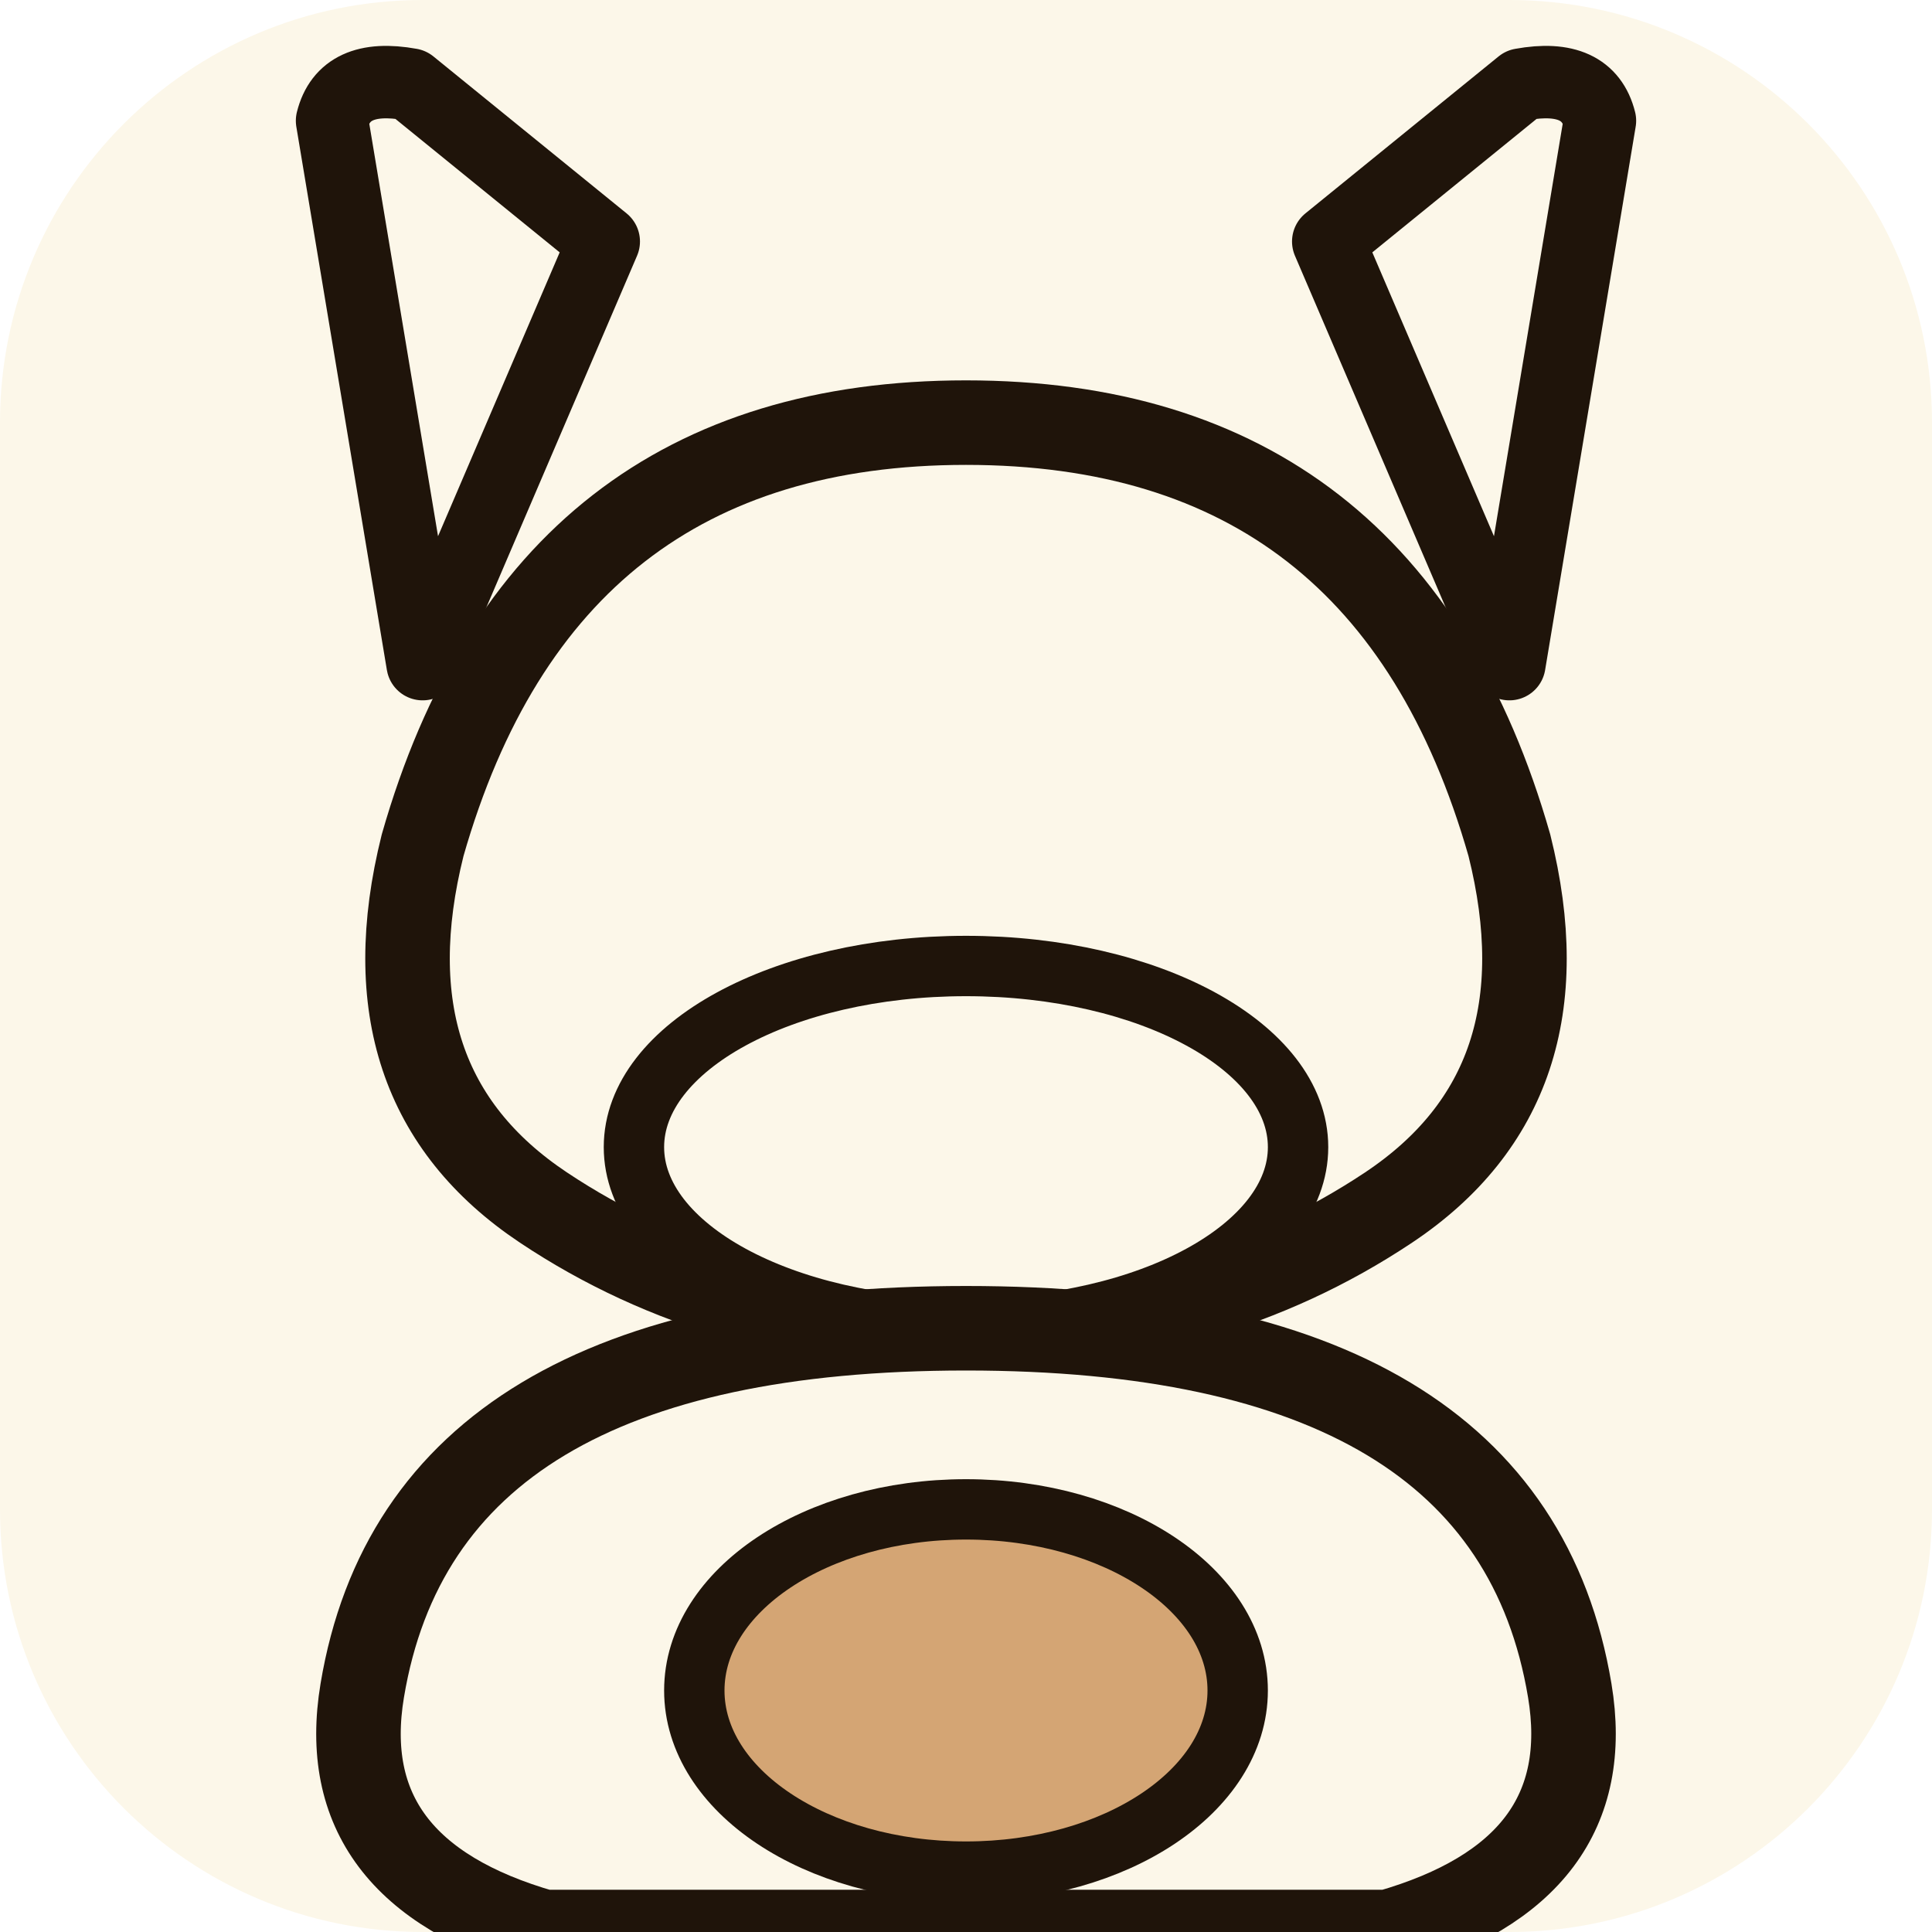
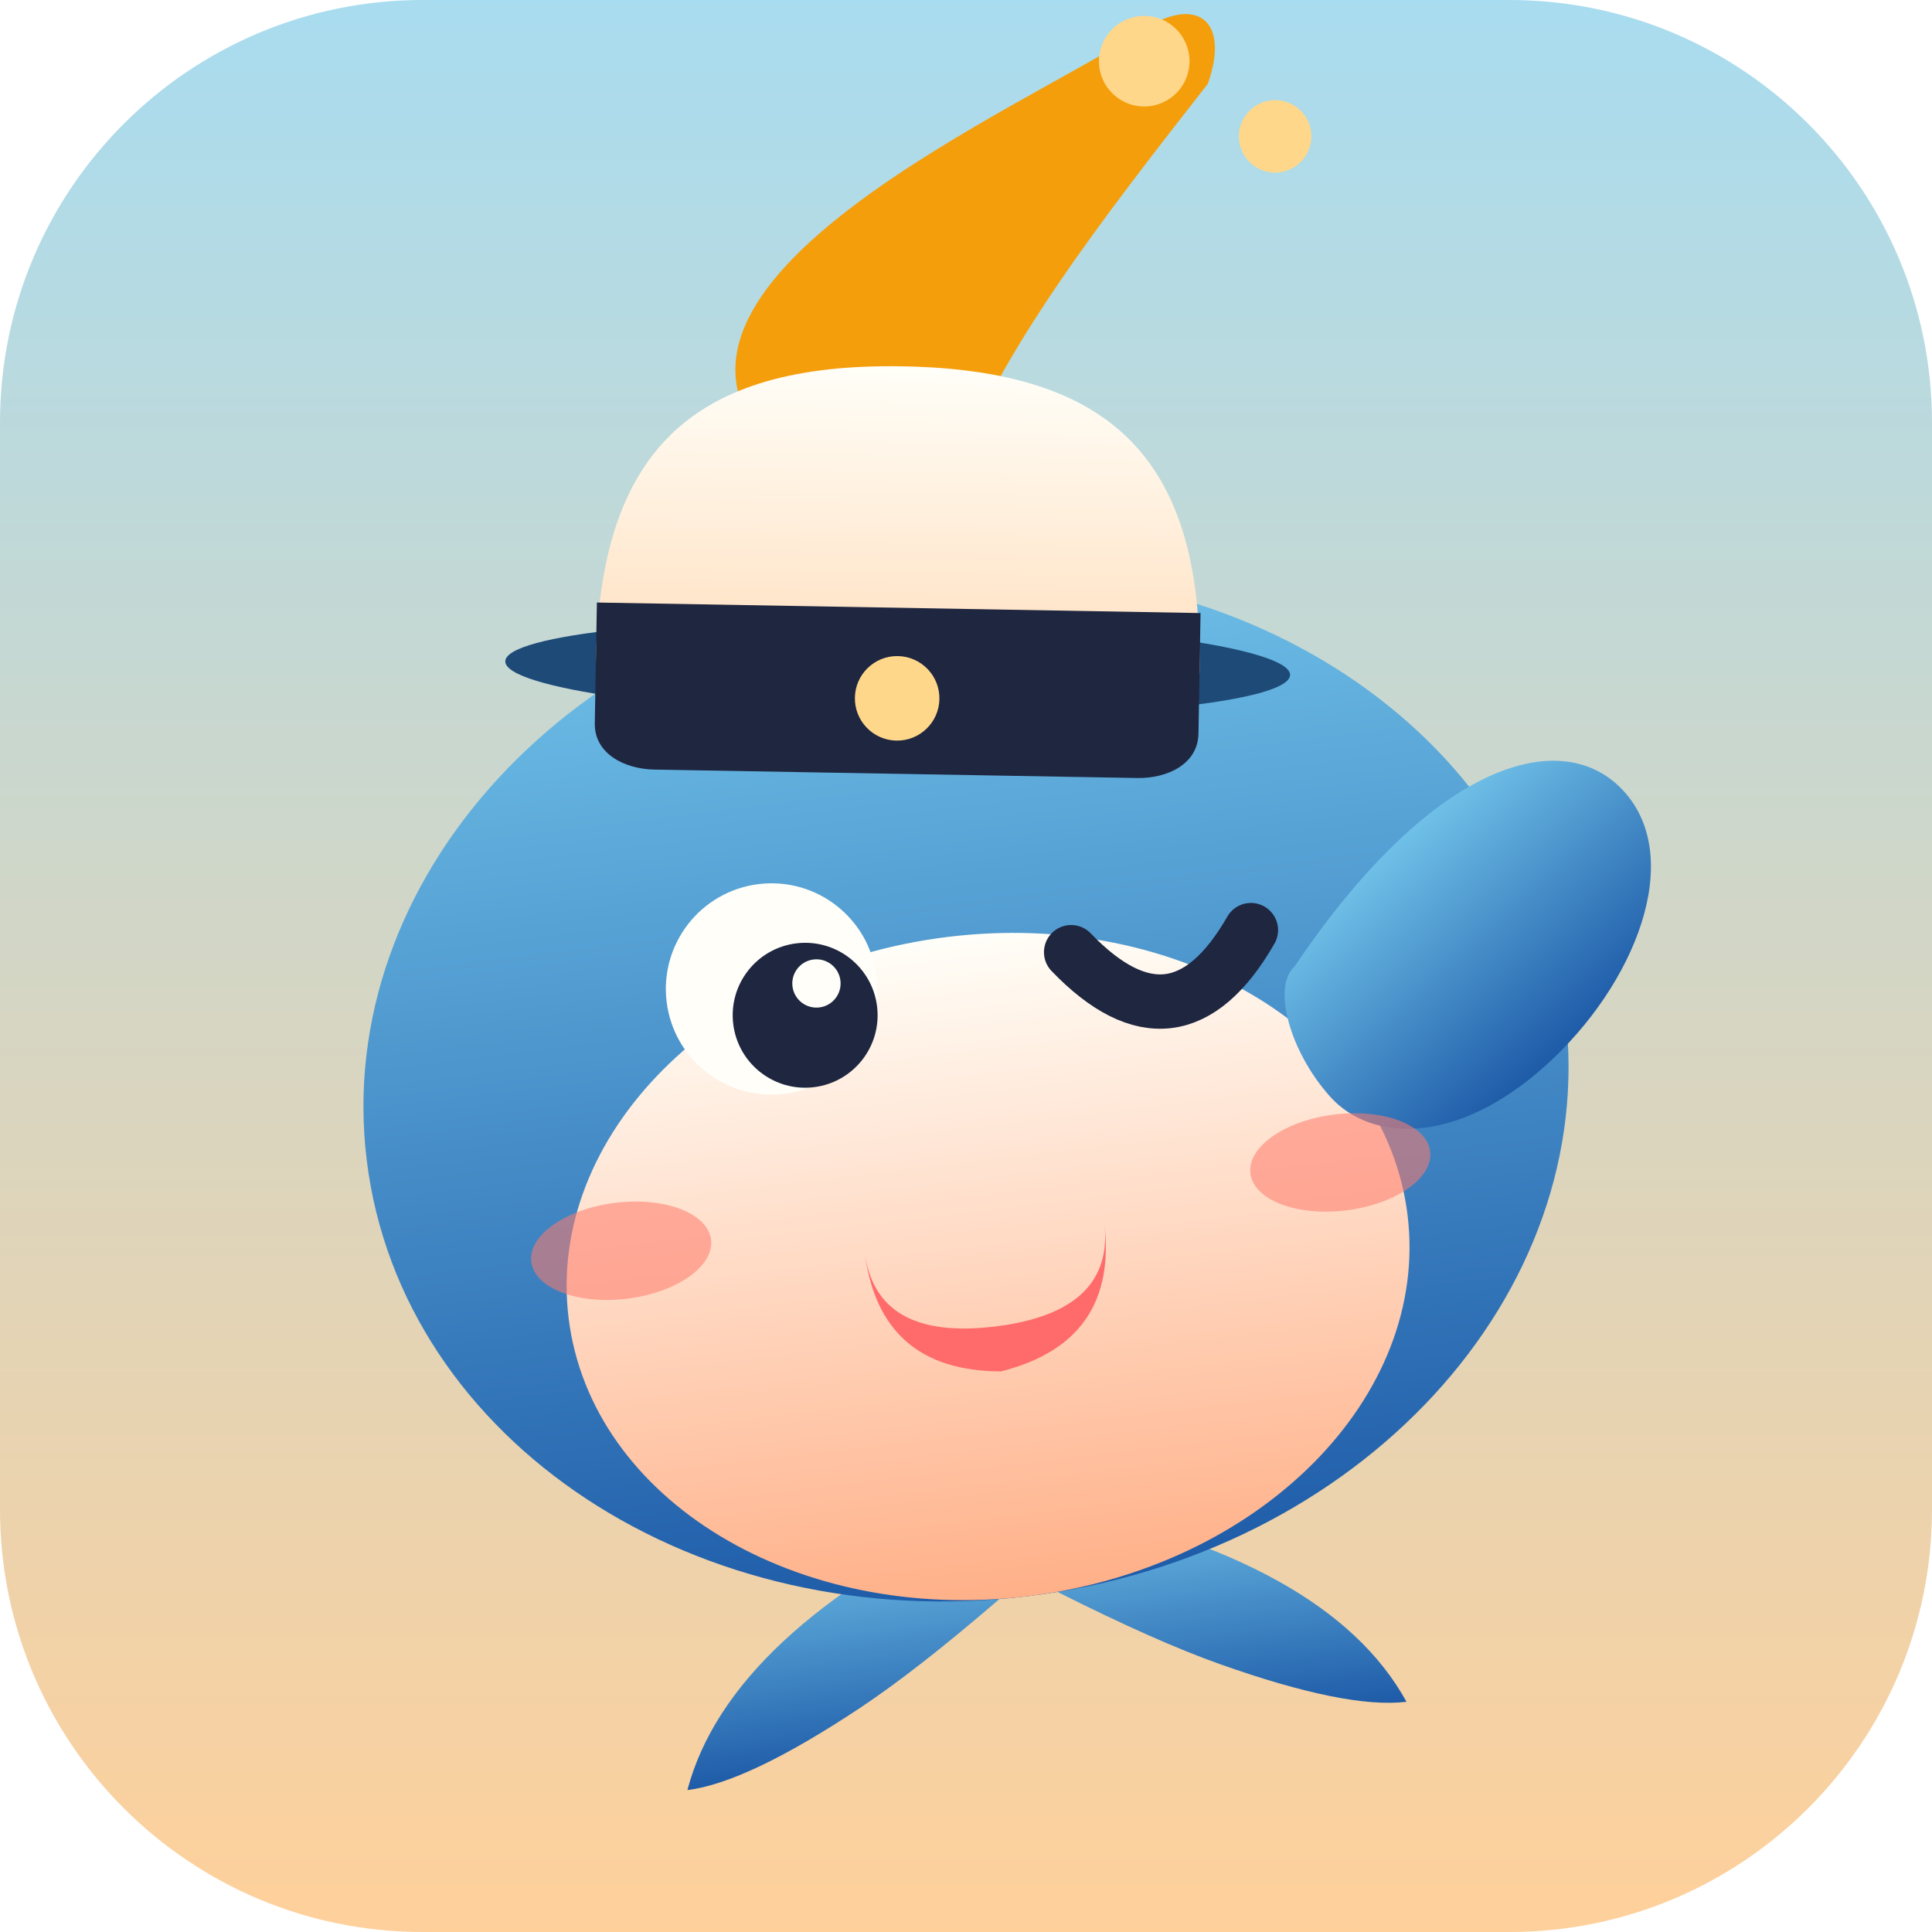
<svg xmlns="http://www.w3.org/2000/svg" viewBox="0 0 64 64" role="img" aria-label="OpenBuddy">
-   <rect width="64" height="64" rx="14" fill="#FCF7E9" />
-   <path d="M14 22 L11 4 Q11.4 2.4 13.6 2.8 L20 8 Z" fill="#FCF7E9" stroke="#1F140A" stroke-width="2.4" stroke-linejoin="round" />
-   <path d="M50 22 L53 4 Q52.6 2.4 50.4 2.8 L44 8 Z" fill="#FCF7E9" stroke="#1F140A" stroke-width="2.4" stroke-linejoin="round" />
-   <path d="M32 14 Q18 14 14 28 Q12 36 18 40 Q24 44 32 44 Q40 44 46 40 Q52 36 50 28 Q46 14 32 14 Z" fill="#FCF7E9" stroke="#1F140A" stroke-width="2.8" stroke-linejoin="round" />
-   <ellipse cx="32" cy="38" rx="11" ry="6" fill="#FCF7E9" stroke="#1F140A" stroke-width="2" />
-   <path d="M32 44 Q14 44 12 56 Q11 62 18 64 Q25 64 32 64 Q39 64 46 64 Q53 62 52 56 Q50 44 32 44 Z" fill="#FCF7E9" stroke="#1F140A" stroke-width="2.8" stroke-linejoin="round" />
-   <ellipse cx="32" cy="56" rx="9" ry="6" fill="#D4A574" stroke="#1F140A" stroke-width="2" />
+   <defs>
+     <linearGradient id="bg" x1="0" y1="0" x2="0" y2="1">
+       <stop stop-color="#A8DCF0" />
+       <stop offset="1" stop-color="#FFD09A" />
+     </linearGradient>
+     <linearGradient id="body" x1="0" y1="0" x2="0" y2="1">
+       <stop stop-color="#6FC0E8" />
+       <stop offset="1" stop-color="#1E5BA8" />
+     </linearGradient>
+     <linearGradient id="belly" x1="0" y1="0" x2="0" y2="1">
+       <stop stop-color="#FFFEF8" />
+       <stop offset="1" stop-color="#FFB088" />
+     </linearGradient>
+     <linearGradient id="hat" x1="0" y1="0" x2="0" y2="1">
+       <stop stop-color="#FFFEF8" />
+       <stop offset="1" stop-color="#FFE0C0" />
+     </linearGradient>
+     <clipPath id="clip">
+       <rect width="64" height="64" rx="14" />
+     </clipPath>
+   </defs>
+   <g clip-path="url(#clip)">
+     <rect width="64" height="64" fill="url(#bg)" />
+     <g transform="rotate(-7 32 36)">
+       <path d="M 28 14 C 24 8, 38 4, 42 2 C 44 1, 45 2, 44 4 C 40 8, 36 12, 34 16 Z" fill="#F59E0B" />
+       <circle cx="42" cy="3" r="1.5" fill="#FFD78A" />
+       <circle cx="46" cy="6" r="1.2" fill="#FFD78A" />
+       <path d="M 31 50 Q 22 53 20 58 Q 22 58 26 56 Q 28 55 31 53 Z" fill="url(#body)" />
+       <path d="M 33 50 Q 42 53 44 58 Q 42 58 38 56 Q 36 55 33 53 Z" fill="url(#body)" />
+       <ellipse cx="32" cy="36" rx="20" ry="17" fill="url(#body)" />
+       <ellipse cx="32" cy="42" rx="14" ry="11" fill="url(#belly)" />
+       <g transform="rotate(-35 50 36)">
+         <path d="M 46 30 C 54 28, 58 30, 58 33 C 58 36, 54 38, 50 38 C 46 38, 44 36, 44 34 C 44 32, 45 30, 46 30 Z" fill="url(#body)" />
+       </g>
+       <circle cx="26" cy="32" r="3.5" fill="#FFFEF8" />
+       <circle cx="27" cy="33" r="2.4" fill="#1E2640" />
+       <circle cx="27.5" cy="32" r="0.8" fill="#FFFEF8" />
+       <path d="M 36 32 Q 39 36 42 32" stroke="#1E2640" stroke-width="1.8" stroke-linecap="round" fill="none" />
+       <ellipse cx="20" cy="40" rx="3" ry="1.6" fill="#FF7A6B" opacity=".55" />
+       <ellipse cx="44" cy="40" rx="3" ry="1.6" fill="#FF7A6B" opacity=".55" />
+       <path d="M 28 41 Q 28 45, 32 45.5 Q 36 45, 36 41 Q 36 44, 32 44 Q 28 44, 28 41 Z" fill="#FF6B6B" />
+       <g transform="rotate(8 32 18)">
+         <ellipse cx="32" cy="22" rx="13" ry="1.6" fill="#1E4A78" />
+         <path d="M 22 22 C 22 15, 25 12, 32 12 C 39 12, 42 15, 42 22 Z" fill="url(#hat)" />
+         <path d="M 22 20 L 42 20 L 42 24 C 42 25, 41 25.5, 40 25.5 L 24 25.5 C 23 25.5, 22 25, 22 24 Z" fill="#1E2640" />
+         <circle cx="32" cy="23" r="1.4" fill="#FFD78A" />
+       </g>
+     </g>
+   </g>
</svg>
